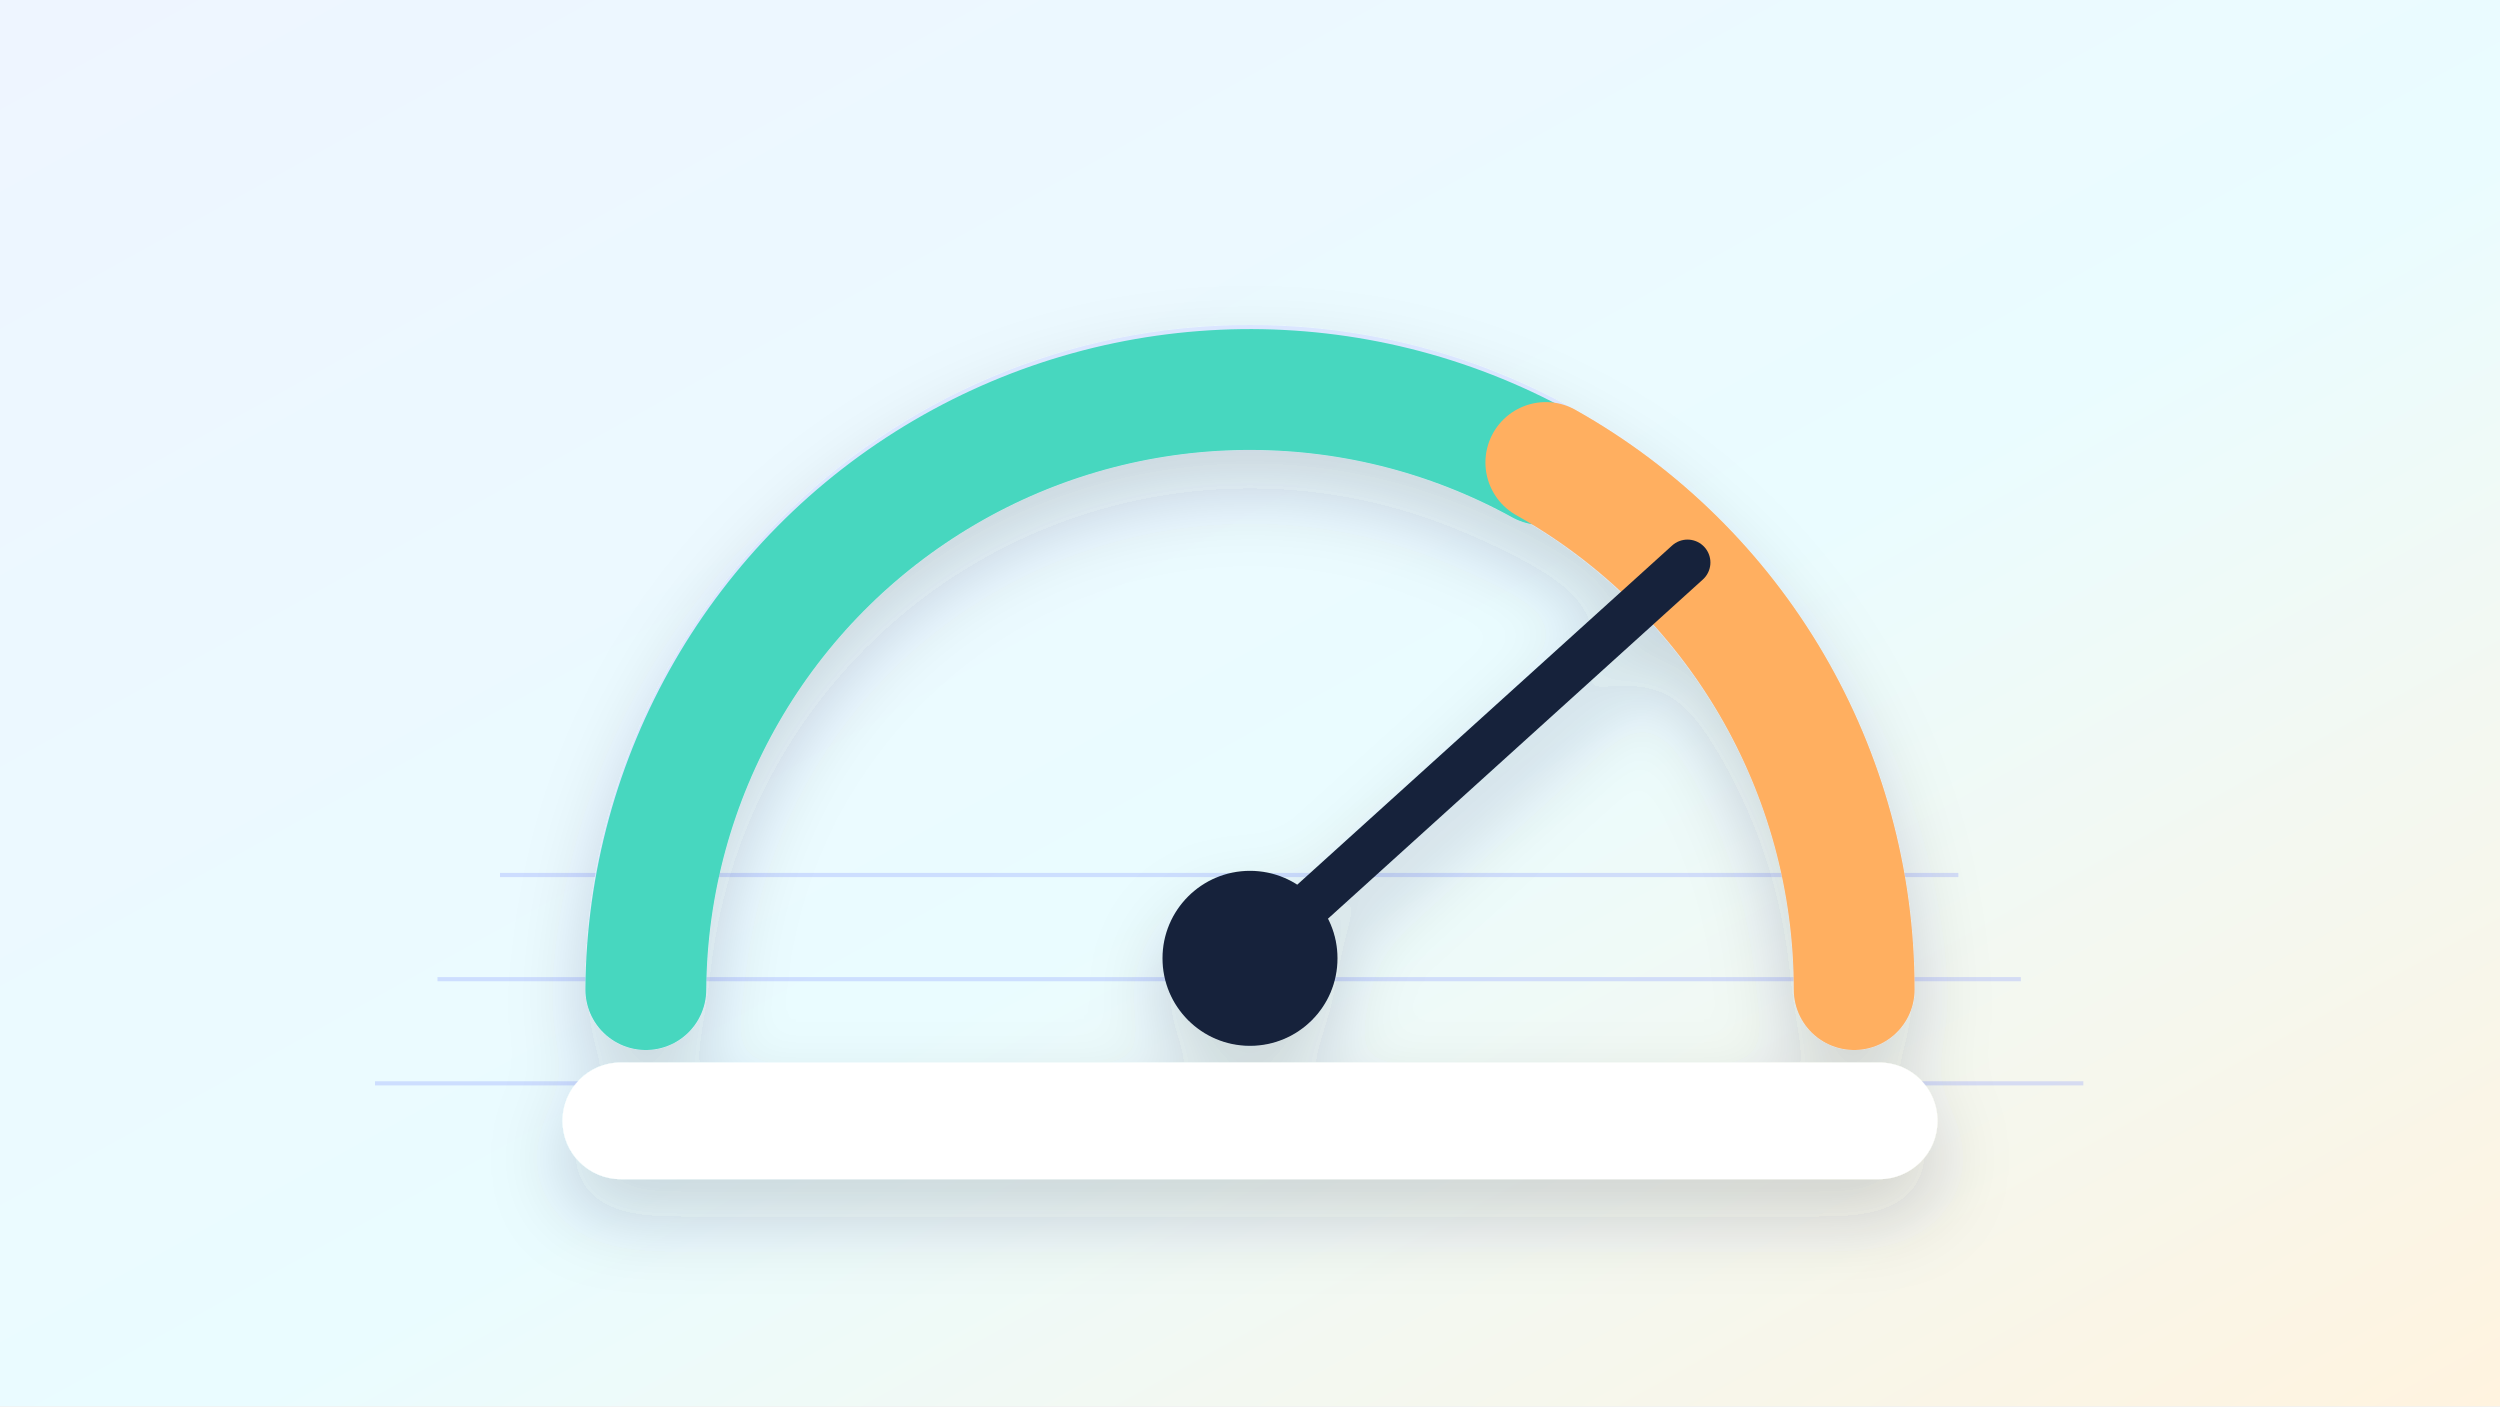
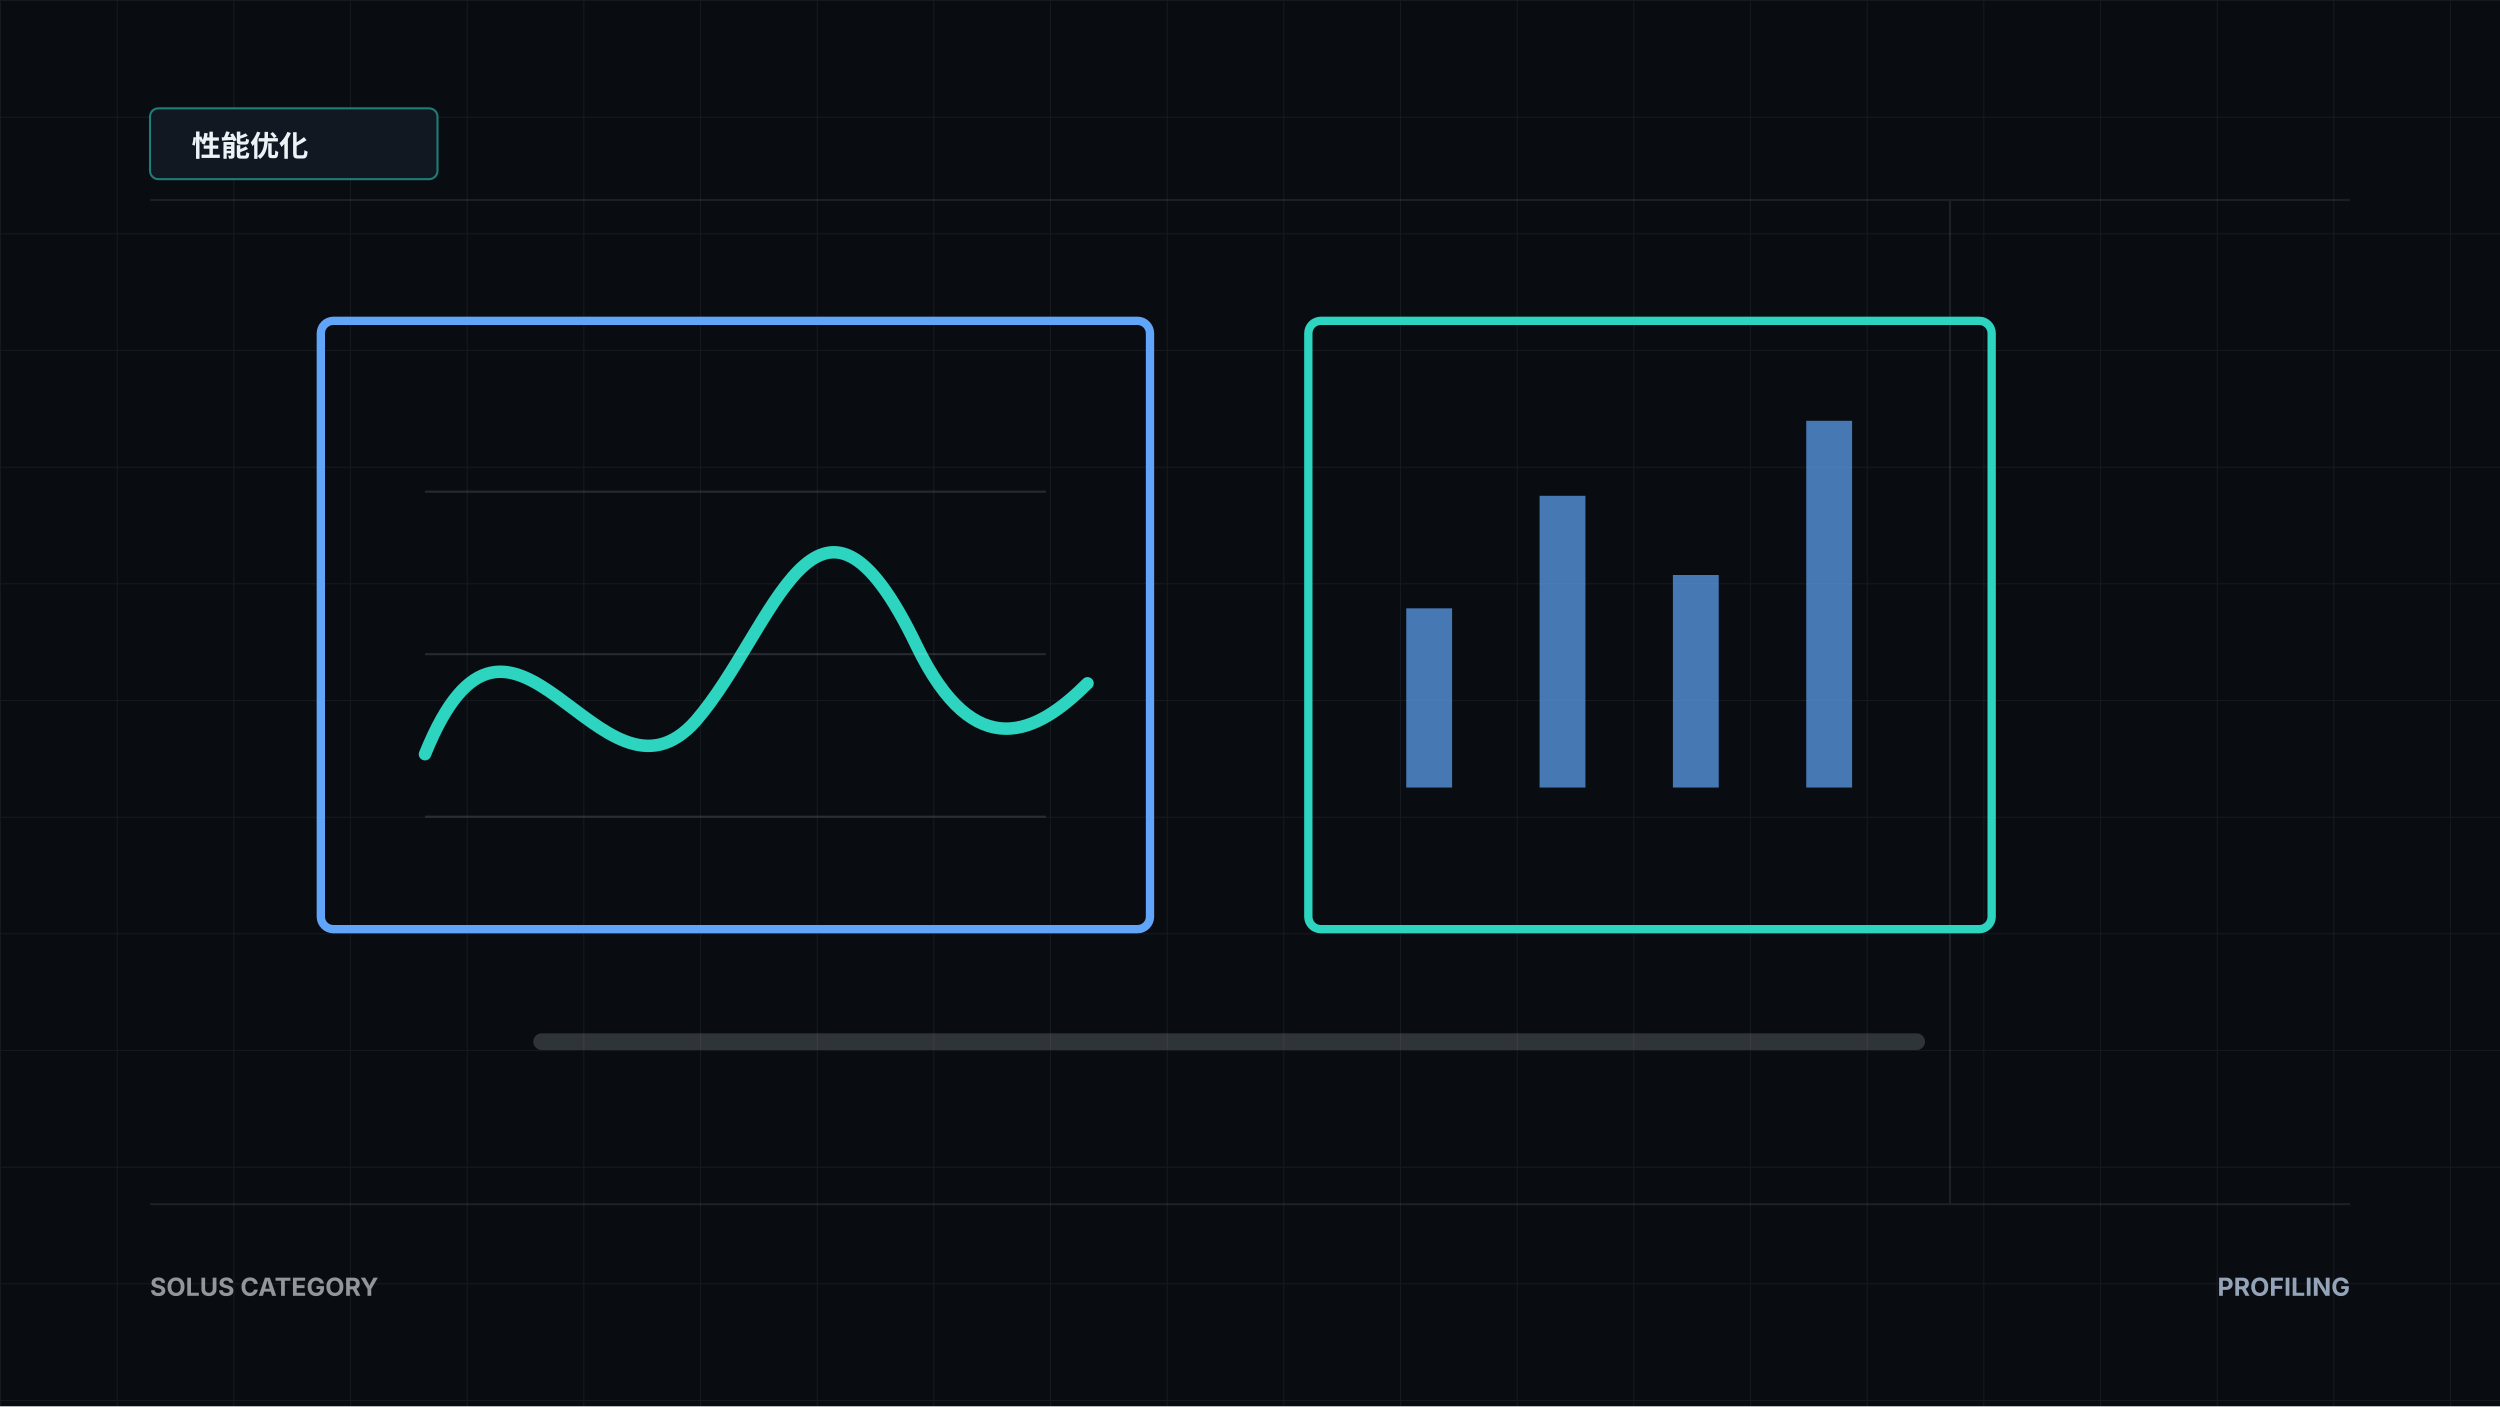
- <svg xmlns="http://www.w3.org/2000/svg" viewBox="0 0 1200 675" role="img" aria-label="Performance cover">
+ <svg xmlns="http://www.w3.org/2000/svg" viewBox="0 0 1200 675" role="img" aria-label="Performance category cover">
  <defs>
-     <linearGradient id="bg" x1="0" y1="0" x2="1" y2="1">
-       <stop offset="0" stop-color="#eef5ff" />
-       <stop offset=".55" stop-color="#eafcff" />
-       <stop offset="1" stop-color="#fff3df" />
-     </linearGradient>
-     <filter id="shadow" x="-30%" y="-30%" width="160%" height="160%">
-       <feDropShadow dx="0" dy="18" stdDeviation="18" flood-color="#24354f" flood-opacity=".18" />
-     </filter>
+     <pattern id="grid" width="56" height="56" patternUnits="userSpaceOnUse">
+       <path d="M56 0H0v56" fill="none" stroke="#edf2f7" stroke-opacity=".055" />
+     </pattern>
  </defs>
-   <rect width="1200" height="675" fill="url(#bg)" />
-   <g opacity=".22" stroke="#6577ff" stroke-width="2">
-     <path d="M180 520h820M210 470h760M240 420h700" />
+   <rect width="1200" height="675" fill="#090d12" />
+   <rect width="1200" height="675" fill="url(#grid)" />
+   <path d="M72 96h1056M72 578h1056M936 96v482" stroke="#edf2f7" stroke-opacity=".09" />
+   <g fill="none" stroke-linejoin="round">
+     <rect x="154" y="154" width="398" height="292" rx="6" stroke="#60a5fa" stroke-width="4" />
+     <path d="M204 362c42-104 84 36 130-16 38-44 58-136 106-36 28 58 58 42 82 18" stroke="#2dd4bf" stroke-width="6" stroke-linecap="round" />
+     <path d="M204 392h298M204 314h298M204 236h298" stroke="#edf2f7" stroke-opacity=".13" />
+     <rect x="628" y="154" width="328" height="292" rx="6" stroke="#2dd4bf" stroke-width="4" />
+     <path d="M686 378V292M750 378V238M814 378V276M878 378V202" stroke="#60a5fa" stroke-width="22" stroke-linecap="butt" opacity=".7" />
+     <path d="M260 500h660" stroke="#edf2f7" stroke-opacity=".17" stroke-width="8" stroke-linecap="round" />
  </g>
-   <g filter="url(#shadow)">
-     <path d="M310 475a290 290 0 1 1 580 0" fill="none" stroke="#dbe6ff" stroke-width="58" stroke-linecap="round" />
-     <path d="M310 475a290 290 0 0 1 430-252" fill="none" stroke="#46d7bf" stroke-width="58" stroke-linecap="round" />
-     <path d="M742 222a290 290 0 0 1 148 253" fill="none" stroke="#ffaf61" stroke-width="58" stroke-linecap="round" />
-     <path d="M600 460l210-190" stroke="#17243a" stroke-width="22" stroke-linecap="round" />
-     <circle cx="600" cy="460" r="42" fill="#17243a" />
-     <rect x="270" y="510" width="660" height="56" rx="28" fill="#fff" />
+   <g font-family="Inter, Microsoft YaHei, Arial" letter-spacing="0">
+     <rect x="72" y="52" width="138" height="34" rx="4" fill="#111821" stroke="#2dd4bf" stroke-opacity=".55" />
+     <text x="92" y="75" fill="#edf2f7" font-size="14" font-weight="700">性能优化</text>
+     <text x="72" y="622" fill="#edf2f7" font-size="12" font-weight="700" opacity=".6">SOLUS CATEGORY</text>
+     <text x="1128" y="622" text-anchor="end" fill="#94a3b8" font-size="12" font-weight="700">PROFILING</text>
  </g>
</svg>
